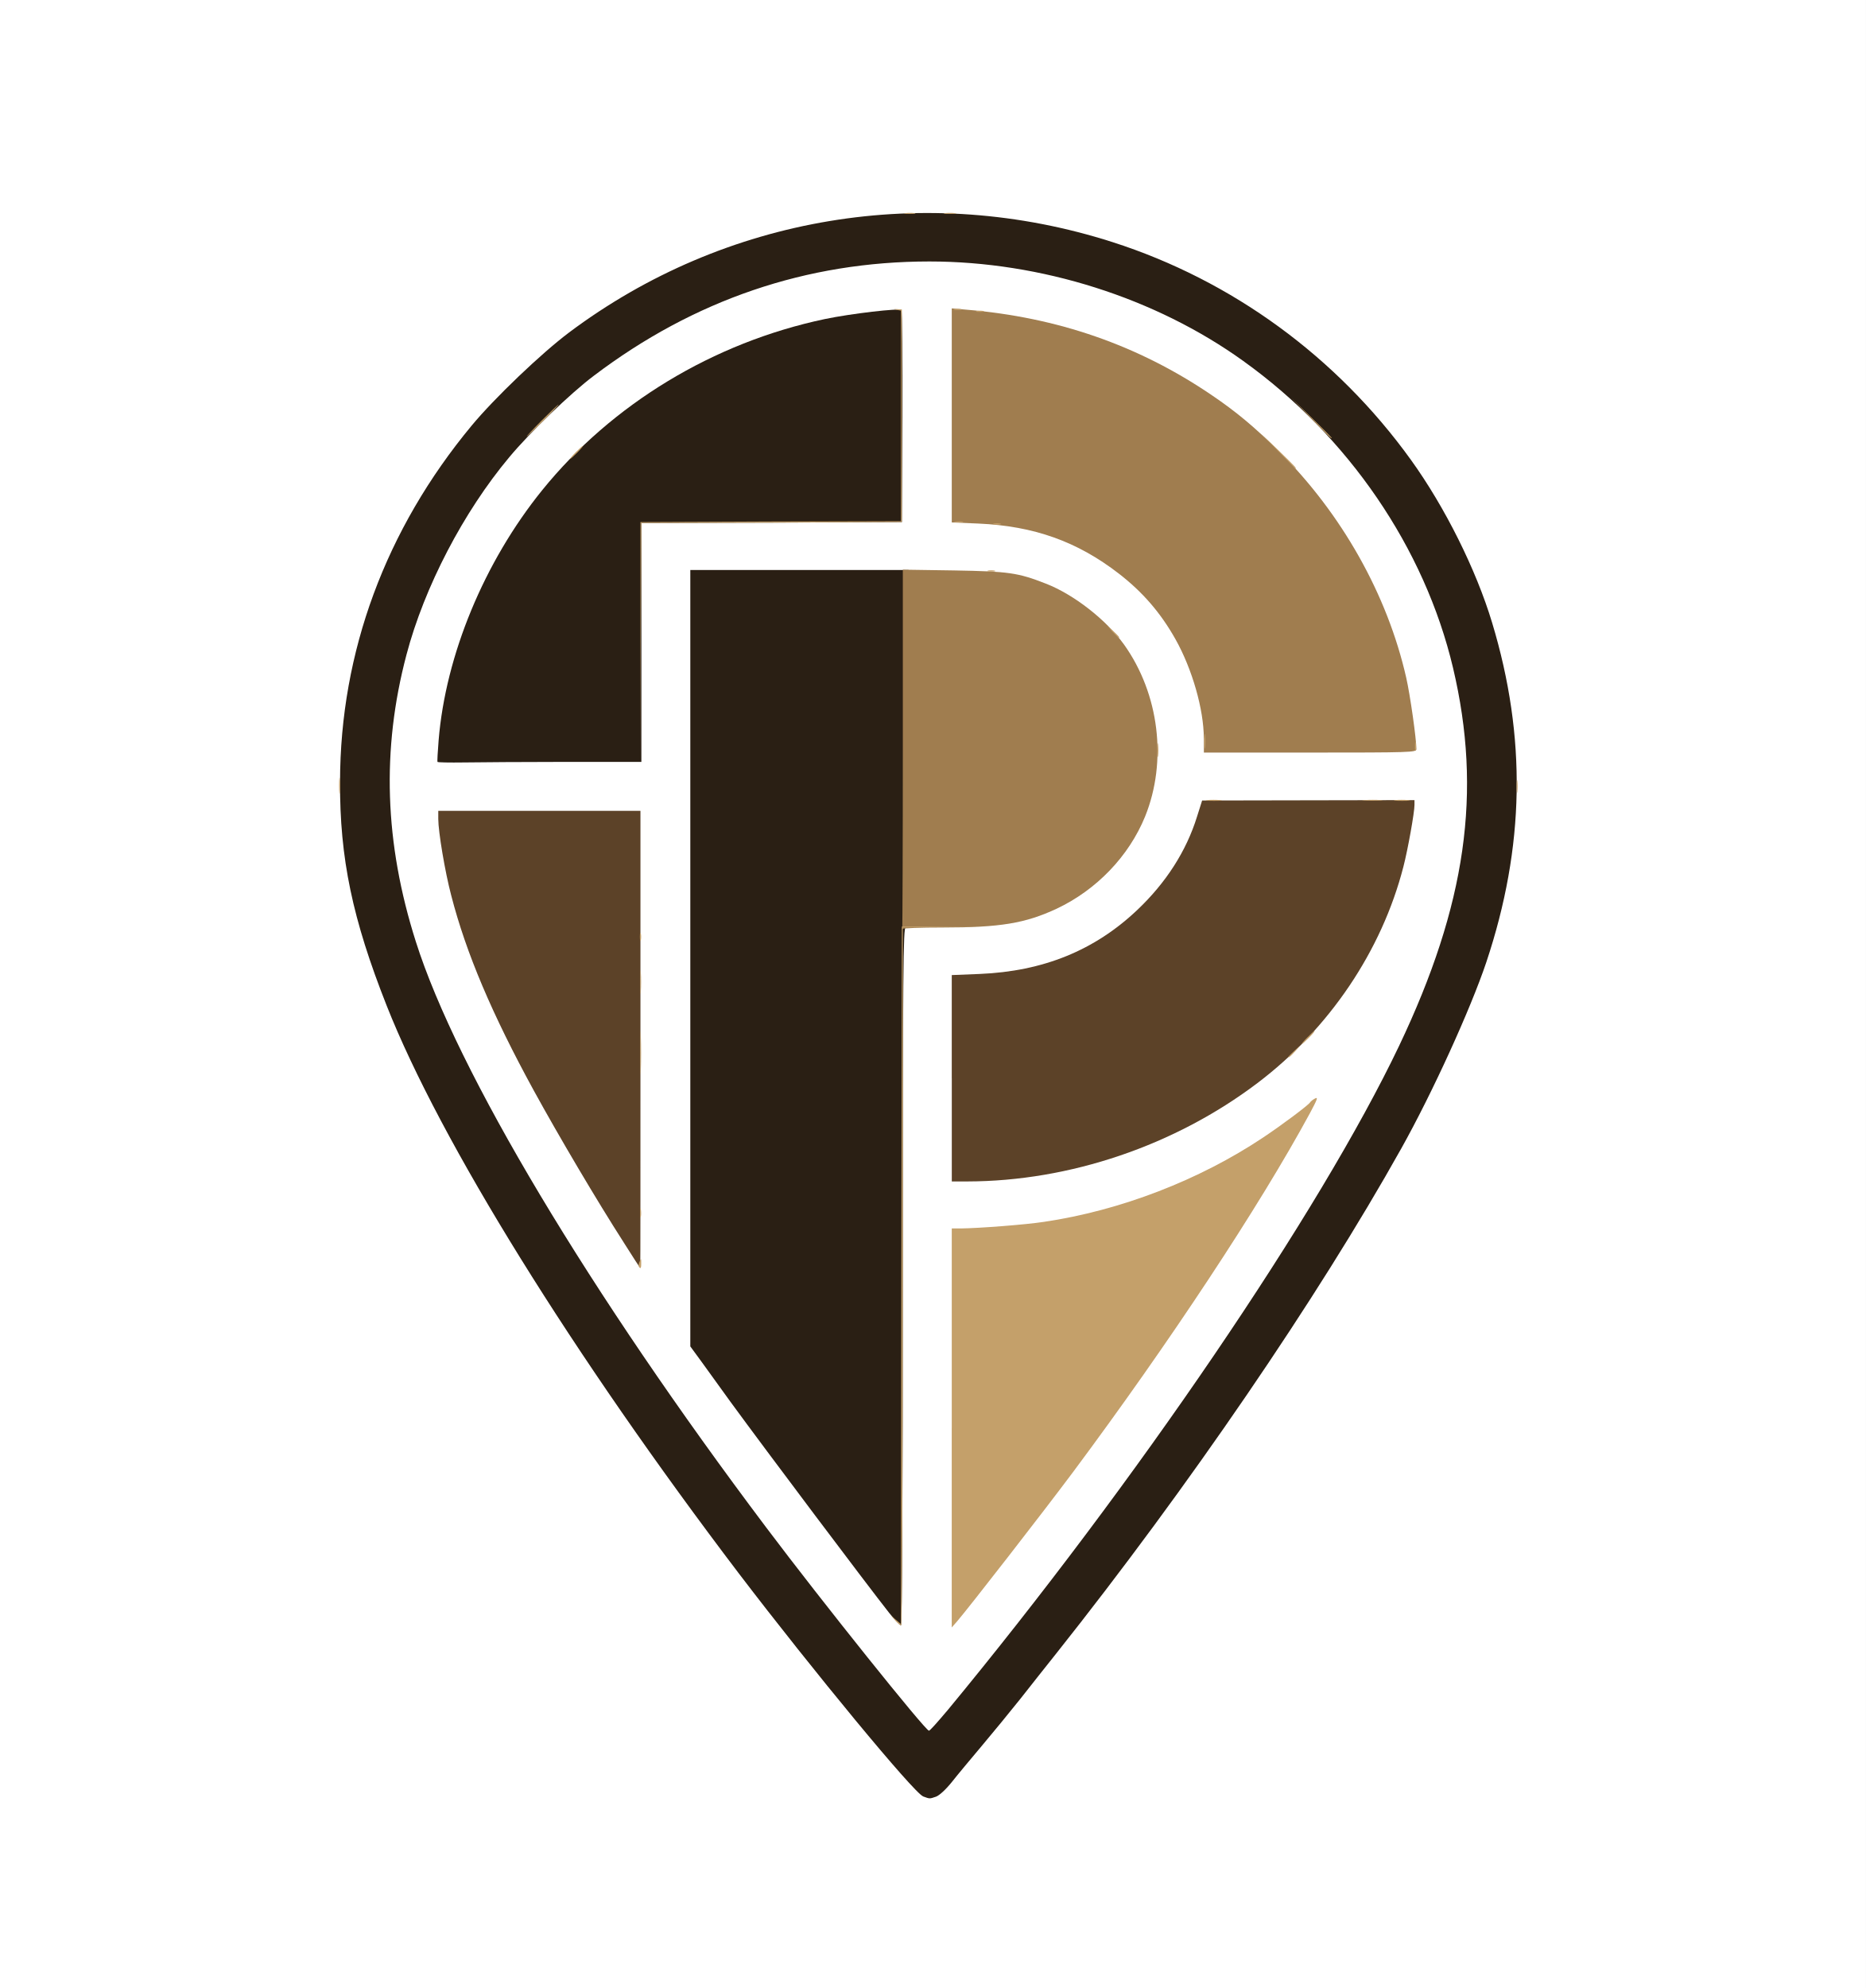
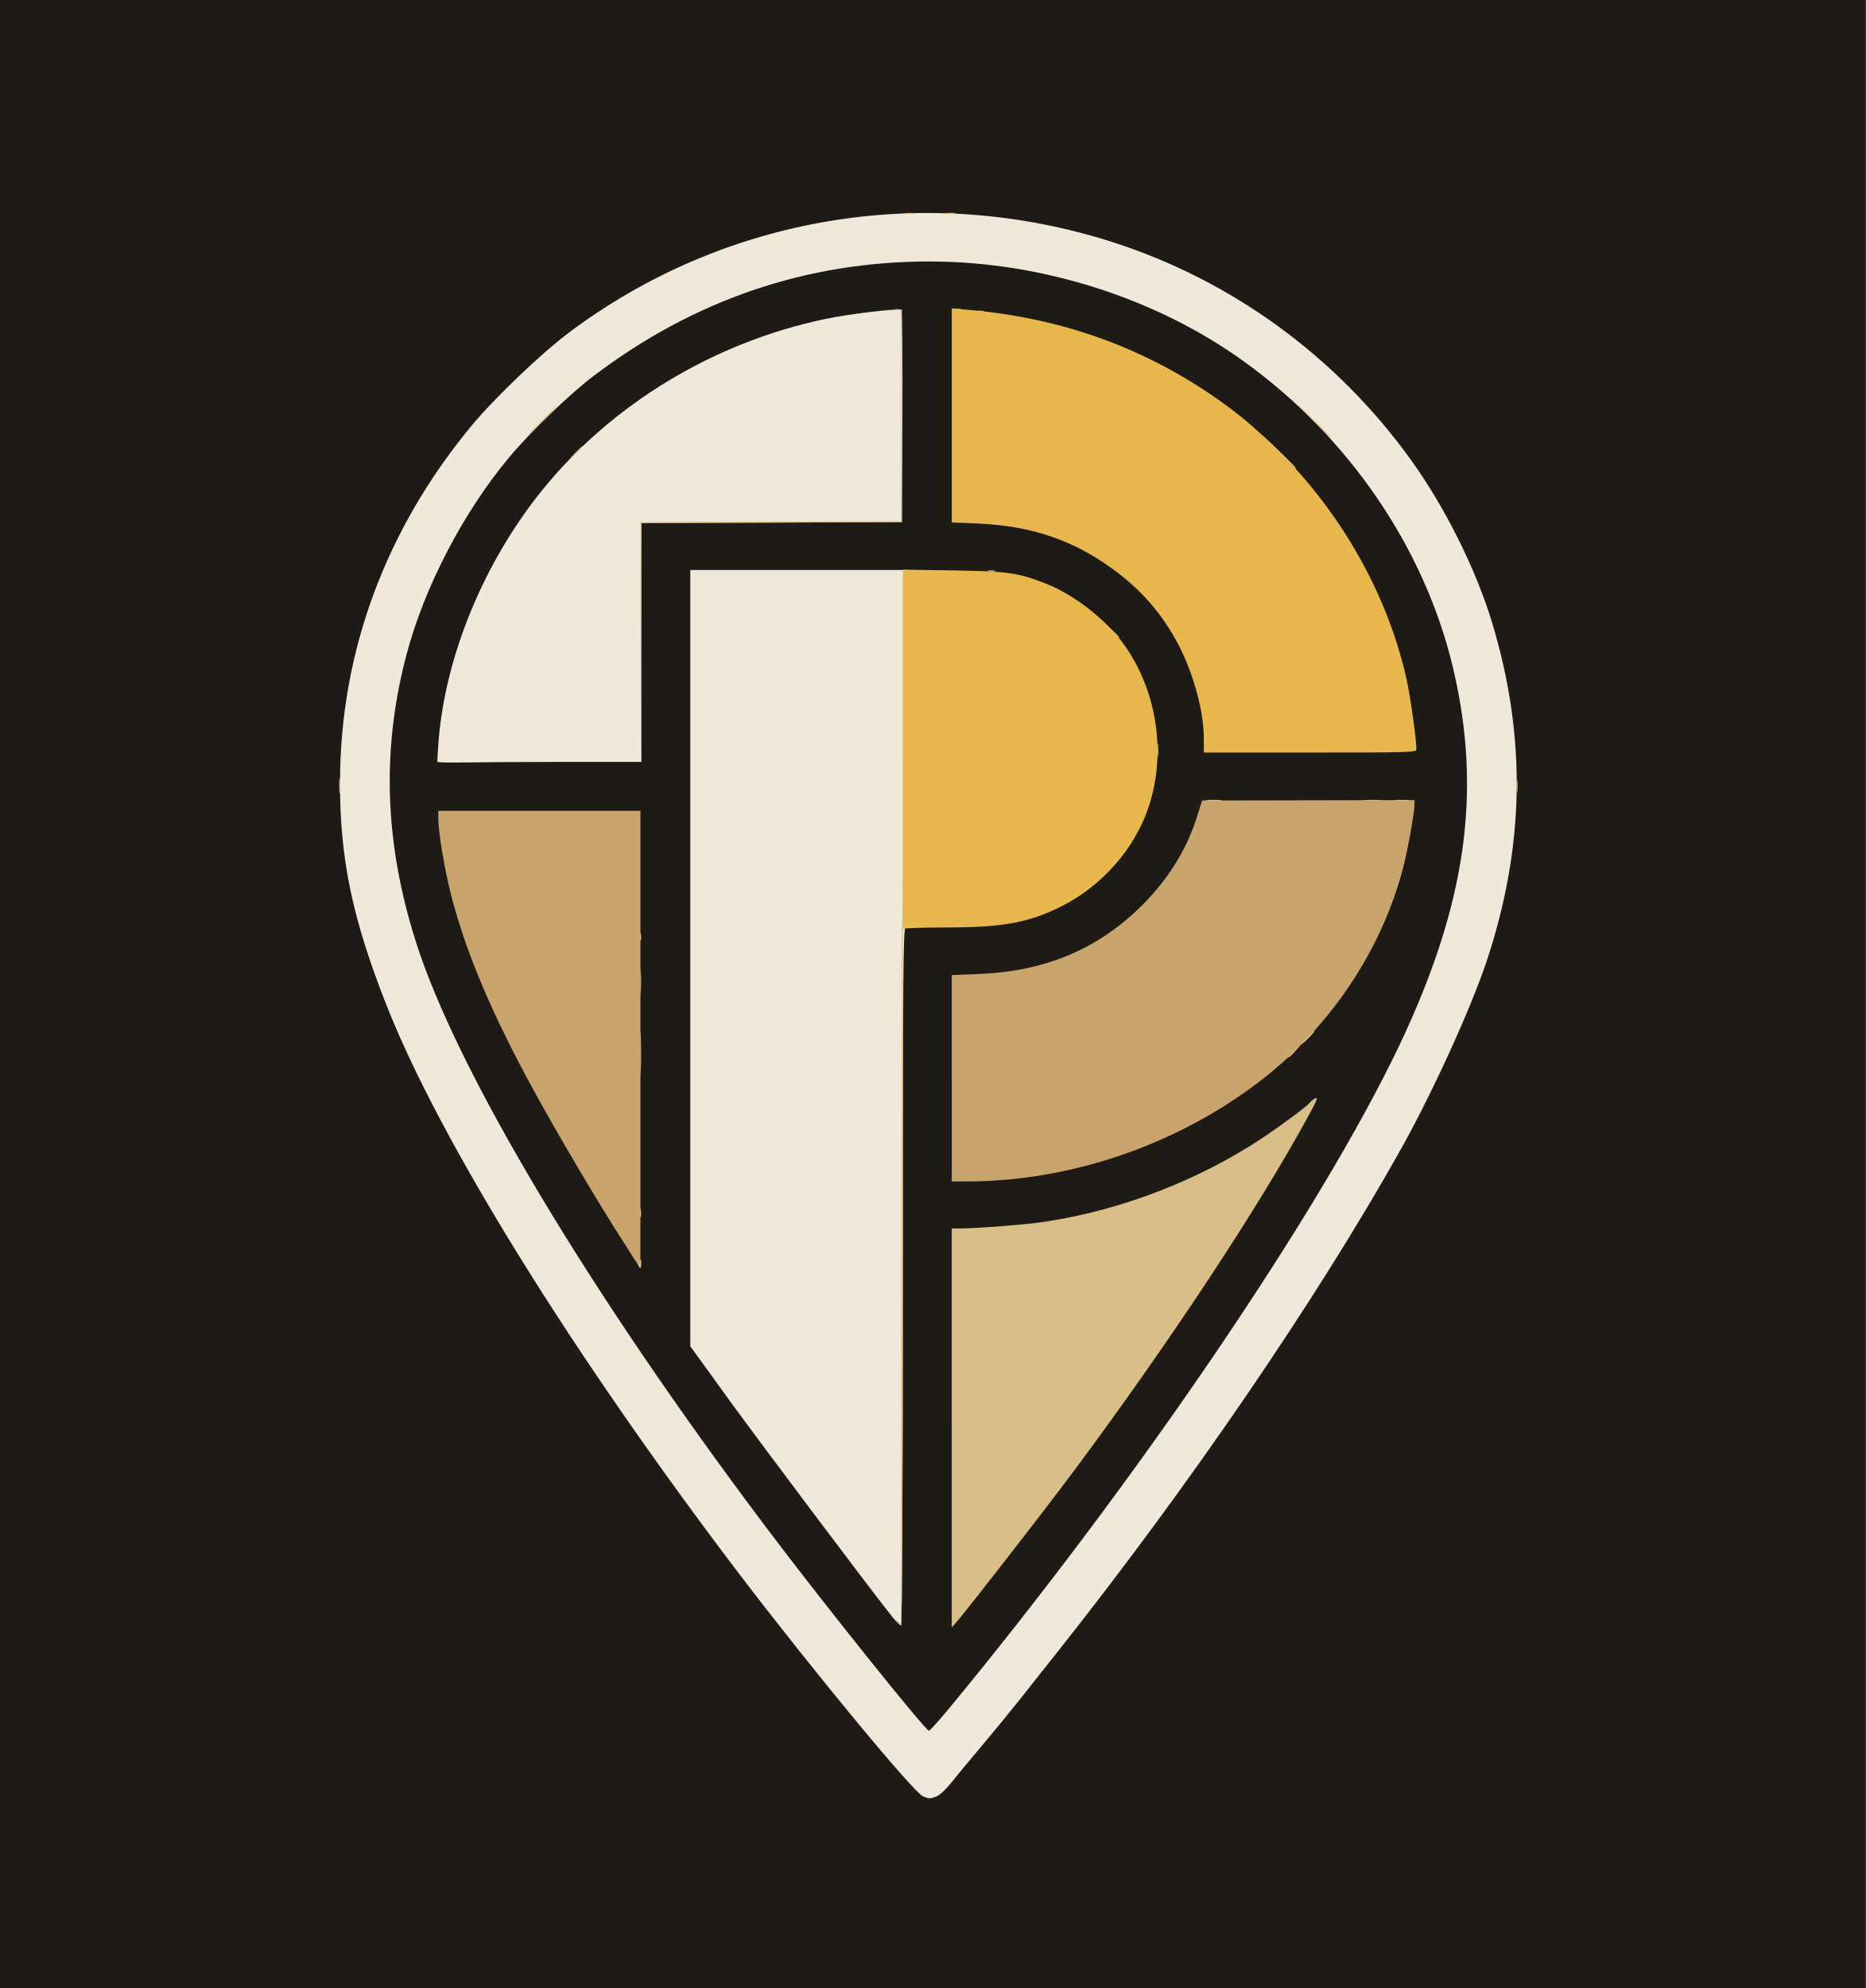
<svg xmlns="http://www.w3.org/2000/svg" viewBox="0 0 567 604">
-   <rect width="567" height="604" fill="white" />
-   <g fill="#2A1F14">
+   <rect width="567" height="604" fill="#1E1B17" />
+   <g fill="#F0E8DA">
    <path d="M280.53 545.79 c-2.80 -1.03 -33.61 -38.35 -55.96 -67.67 -50.47 -66.42 -90.82 -131.46 -107.06 -172.56 -10.40 -26.29 -14.29 -44.81 -14.18 -68.07 0.06 -39.38 13.83 -76.65 40.01 -108.20 6.92 -8.34 21.09 -21.89 29.61 -28.29 47.33 -35.44 108.43 -45.61 165.13 -27.44 36.35 11.66 68.13 34.87 90.65 66.13 10.35 14.35 19.83 33.38 24.69 49.50 10.52 34.81 9.95 68.07 -1.77 103.17 -4.80 14.29 -16.40 39.72 -25.84 56.59 -25.49 45.55 -64.82 103.05 -104.88 153.47 -2.86 3.60 -7.77 9.77 -10.86 13.72 -3.14 3.94 -8.40 10.35 -11.72 14.29 -3.32 3.94 -7.43 8.86 -9.09 10.97 -1.83 2.29 -3.77 4.06 -4.80 4.46 -2 0.69 -1.89 0.69 -3.94 -0.06z m7.09 -25.78 c57.61 -69.67 113.51 -151.87 137.52 -202.22 20.41 -42.87 25.32 -77.16 16.40 -114.89 -8.63 -36.41 -31.78 -70.30 -63.73 -93.22 -26.69 -19.20 -61.50 -30.24 -95.40 -30.24 -37.27 0 -71.50 11.66 -101.91 34.69 -7.03 5.26 -19.43 17.20 -25.72 24.75 -13.89 16.58 -25.84 39.44 -31.27 60.07 -7.60 28.75 -6.69 57.16 2.86 87.16 12.46 39.32 52.81 106.71 106.48 177.99 16.98 22.58 48.36 61.73 49.44 61.73 0.29 0 2.63 -2.63 5.32 -5.83z" />
    <path d="M270.18 490.01 c-7.03 -8.92 -37.15 -48.98 -48.18 -64.07 -2.80 -3.89 -6.69 -9.26 -8.63 -11.95 l-3.60 -4.92 0 -117.97 0 -117.92 33.15 0 33.15 0 0 54.30 c0 47.90 -0.11 54.30 -0.86 54.30 -0.74 0 -0.86 12.17 -0.86 106.03 0 67.16 -0.23 106.03 -0.57 106.03 -0.29 0 -1.89 -1.71 -3.60 -3.83z" />
    <path d="M132.95 231.49 c-0.11 -0.17 0.06 -3.09 0.34 -6.57 2.11 -25.84 13.83 -54.19 31.49 -76.02 21.15 -26.12 51.96 -44.81 85.85 -51.96 7.94 -1.66 22.63 -3.37 23.26 -2.74 0.29 0.29 0.40 14.86 0.34 32.47 l-0.17 31.95 -39.55 0.17 -39.61 0.11 0 36.29 0 36.29 -22.98 0 c-12.69 0 -26.58 0.11 -30.92 0.17 -4.40 0.06 -8 0 -8.06 -0.17z" />
  </g>
-   <g fill="#A07D4F">
+   <g fill="#E8B84E">
    <path d="M274.18 281.90 c0.06 -0.46 0.17 -25.09 0.17 -54.81 l0 -54.01 15.60 0.23 c16.58 0.29 19.38 0.69 27.84 4 8.57 3.32 18.40 11.03 23.78 18.52 10.69 14.98 13.20 35.44 6.40 52.24 -4.92 12.06 -14.75 22.29 -26.86 28.01 -9.60 4.46 -17.09 5.72 -34.81 5.72 -6.52 0 -11.95 0.17 -12.12 0.46 -0.11 0.23 -0.11 0.06 0 -0.34z" />
    <path d="M365.81 224.29 c0 -8.75 -3.54 -21.03 -8.57 -30.01 -4.52 -8.06 -10 -14.40 -17.26 -20.01 -12.63 -9.77 -25.84 -14.46 -42.64 -15.20 l-8.12 -0.34 0 -32.52 0 -32.52 4.46 0.40 c27.61 2.29 52.18 10.80 74.36 25.84 7.60 5.14 13.09 9.72 20.41 16.98 19.26 19.09 33.15 43.78 38.87 68.99 1.20 5.26 3.09 18.63 3.09 21.72 0 0.97 -1.89 1.03 -32.29 1.03 l-32.29 0 0 -4.34z" />
  </g>
-   <g fill="#5C4228">
+   <g fill="#C9A46C">
    <path d="M189.53 377.47 c-8.06 -12.52 -19.83 -32.47 -27.32 -46.13 -12.69 -23.21 -20.58 -41.78 -25.09 -59.27 -1.89 -7.14 -3.94 -19.38 -3.94 -23.26 l0 -2.46 30.75 0 30.69 0 0 69.45 c0 38.18 0 69.45 -0.06 69.45 -0.06 0 -2.34 -3.49 -5.03 -7.77z" />
    <path d="M289.22 327.63 l0 -31.38 8.46 -0.34 c19.32 -0.80 34.92 -7.14 47.90 -19.43 8.75 -8.29 14.92 -17.89 18.18 -28.41 l1.54 -4.86 32.24 -0.06 32.29 -0.06 0 1.49 c0 2.23 -2 13.49 -3.37 18.75 -6.57 25.55 -22.52 49.21 -44.35 65.73 -25.09 18.98 -57.04 29.84 -88.14 29.89 l-4.74 0 0 -31.32z" />
  </g>
-   <g fill="#C4A06A">
+   <g fill="#DABE88">
    <path d="M289.22 433.82 l0 -60.59 2.74 0 c5.49 -0.06 19.66 -1.14 25.26 -2 23.26 -3.43 47.21 -12.69 66.59 -25.61 5.83 -3.89 13.77 -9.83 14.29 -10.69 0.17 -0.29 0.86 -0.86 1.54 -1.20 0.97 -0.51 0.63 0.34 -1.54 4.40 -15.32 28.29 -42.81 69.90 -72.02 109.11 -9.26 12.40 -31.67 41.21 -35.21 45.33 l-1.66 1.89 0 -60.64z" />
    <path d="M272.01 492.30 l-1.37 -1.60 1.54 1.37 1.60 1.37 0.11 -105.97 0.17 -105.97 13.03 0 12.97 -0.06 -12.86 0.17 -12.86 0.17 0 106.03 c0 58.30 -0.23 106.03 -0.46 106.03 -0.29 0 -1.09 -0.69 -1.89 -1.54z" />
    <path d="M194.16 384.84 c-0.17 -0.29 -0.06 -0.97 0.23 -1.60 0.40 -0.97 0.46 -0.97 0.46 0.46 0.06 1.54 -0.23 1.94 -0.69 1.14z" />
    <path d="M194.51 368.38 c0 -1.26 0.11 -1.71 0.23 -0.97 0.11 0.69 0.11 1.71 0 2.29 -0.17 0.51 -0.29 -0.06 -0.23 -1.31z" />
    <path d="M194.56 319.79 c0 -5.94 0.11 -8.34 0.17 -5.26 0.11 3.09 0.11 7.94 0 10.86 -0.06 2.92 -0.17 0.40 -0.17 -5.60z" />
    <path d="M391.53 321.05 c0 -0.11 0.86 -0.91 1.89 -1.89 l1.83 -1.66 -1.66 1.89 c-1.60 1.71 -2.06 2.11 -2.06 1.66z" />
    <path d="M397.24 315.22 c1.09 -1.09 2.06 -2 2.23 -2 0.17 0 -0.57 0.91 -1.66 2 -1.09 1.09 -2.06 2 -2.23 2 -0.17 0 0.57 -0.91 1.66 -2z" />
    <path d="M194.56 298.36 c0 -3.32 0.06 -4.63 0.17 -2.97 0.11 1.60 0.11 4.34 0 6 -0.11 1.60 -0.17 0.29 -0.17 -3.03z" />
    <path d="M194.45 284.64 c0 -1.09 0.11 -1.54 0.29 -0.97 0.11 0.51 0.11 1.43 0 2 -0.17 0.51 -0.29 0.06 -0.29 -1.03z" />
    <path d="M366.78 243.09 c1.03 -0.11 2.86 -0.11 4 0 1.20 0.11 0.40 0.23 -1.83 0.23 -2.17 0 -3.14 -0.11 -2.17 -0.23z" />
    <path d="M414.56 243.09 c1.49 -0.11 3.83 -0.11 5.14 0 1.31 0.11 0.11 0.17 -2.74 0.17 -2.80 0 -3.89 -0.06 -2.40 -0.17z" />
    <path d="M423.94 243.09 c1.03 -0.11 2.86 -0.11 4 0 1.20 0.11 0.40 0.23 -1.83 0.23 -2.17 0 -3.14 -0.11 -2.17 -0.23z" />
    <path d="M103.05 238.63 c0 -2.17 0.11 -3.03 0.23 -1.83 0.11 1.14 0.11 2.97 0 4 -0.11 0.97 -0.23 0.06 -0.23 -2.17z" />
    <path d="M460.86 238.92 c0 -1.71 0.11 -2.46 0.23 -1.54 0.11 0.86 0.11 2.23 0 3.14 -0.11 0.86 -0.23 0.11 -0.23 -1.60z" />
    <path d="M194.62 194.91 l0 -36.29 39.61 -0.17 39.55 -0.11 0 -31.95 0 -32.01 -1.26 -0.23 c-1.14 -0.29 -1.14 -0.29 0.11 -0.23 l1.43 0.11 0 32.29 0 32.29 -39.55 0.17 -39.61 0.11 -0.17 36.18 -0.11 36.12 0 -36.29z" />
    <path d="M351.69 227.77 c0 -1.89 0.11 -2.57 0.23 -1.54 0.11 1.03 0.11 2.57 0 3.43 -0.11 0.86 -0.23 0 -0.23 -1.89z" />
    <path d="M365.98 225.20 c0 -2.06 0.11 -2.86 0.23 -1.83 0.11 0.97 0.11 2.69 0 3.72 -0.11 0.97 -0.23 0.17 -0.23 -1.89z" />
    <path d="M429.99 226.63 c0 -1.26 0.11 -1.71 0.23 -0.97 0.11 0.69 0.11 1.71 0 2.29 -0.17 0.51 -0.29 -0.06 -0.23 -1.31z" />
    <path d="M338.03 191.93 l-1.66 -1.89 1.89 1.66 c1.71 1.60 2.11 2.06 1.66 2.06 -0.11 0 -0.91 -0.86 -1.89 -1.83z" />
    <path d="M300.25 173.36 c0.51 -0.11 1.43 -0.11 2 0 0.51 0.17 0.06 0.29 -1.03 0.29 -1.09 0 -1.54 -0.11 -0.97 -0.29z" />
    <path d="M301.96 159.07 c0.51 -0.11 1.43 -0.11 2 0 0.51 0.17 0.06 0.29 -1.03 0.29 -1.09 0 -1.54 -0.11 -0.97 -0.29z" />
    <path d="M290.24 158.50 c0.69 -0.11 1.71 -0.11 2.29 0 0.51 0.17 -0.06 0.29 -1.31 0.23 -1.26 0 -1.71 -0.11 -0.97 -0.23z" />
    <path d="M388.38 137.06 l-5.14 -5.32 5.32 5.14 c4.86 4.74 5.54 5.43 5.09 5.43 -0.06 0 -2.46 -2.40 -5.26 -5.26z" />
    <path d="M174.90 137.46 c1.09 -1.09 2.06 -2 2.23 -2 0.17 0 -0.57 0.91 -1.66 2 -1.09 1.09 -2.06 2 -2.23 2 -0.17 0 0.57 -0.91 1.66 -2z" />
    <path d="M398.39 127.06 l-6 -6.17 6.17 6 c3.37 3.26 6.12 6.06 6.12 6.12 0 0.46 -0.74 -0.29 -6.29 -5.94z" />
    <path d="M164.61 127.75 c2.69 -2.69 4.97 -4.86 5.14 -4.86 0.11 0 -1.89 2.17 -4.57 4.86 -2.69 2.69 -4.97 4.86 -5.14 4.86 -0.11 0 1.89 -2.17 4.57 -4.86z" />
    <path d="M296.82 94.48 c0.51 -0.11 1.43 -0.11 2 0 0.51 0.17 0.06 0.29 -1.03 0.29 -1.09 0 -1.54 -0.11 -0.97 -0.29z" />
    <path d="M289.96 93.91 c0.51 -0.11 1.43 -0.11 2 0 0.51 0.17 0.06 0.29 -1.03 0.29 -1.09 0 -1.54 -0.11 -0.97 -0.29z" />
    <path d="M275.10 64.76 c0.86 -0.11 2.11 -0.11 2.86 0 0.69 0.11 0 0.23 -1.60 0.23 -1.54 0 -2.17 -0.11 -1.26 -0.23z" />
    <path d="M287.10 64.76 c0.86 -0.11 2.23 -0.11 3.14 0 0.86 0.11 0.11 0.23 -1.60 0.23 -1.71 0 -2.46 -0.11 -1.54 -0.23z" />
  </g>
</svg>
